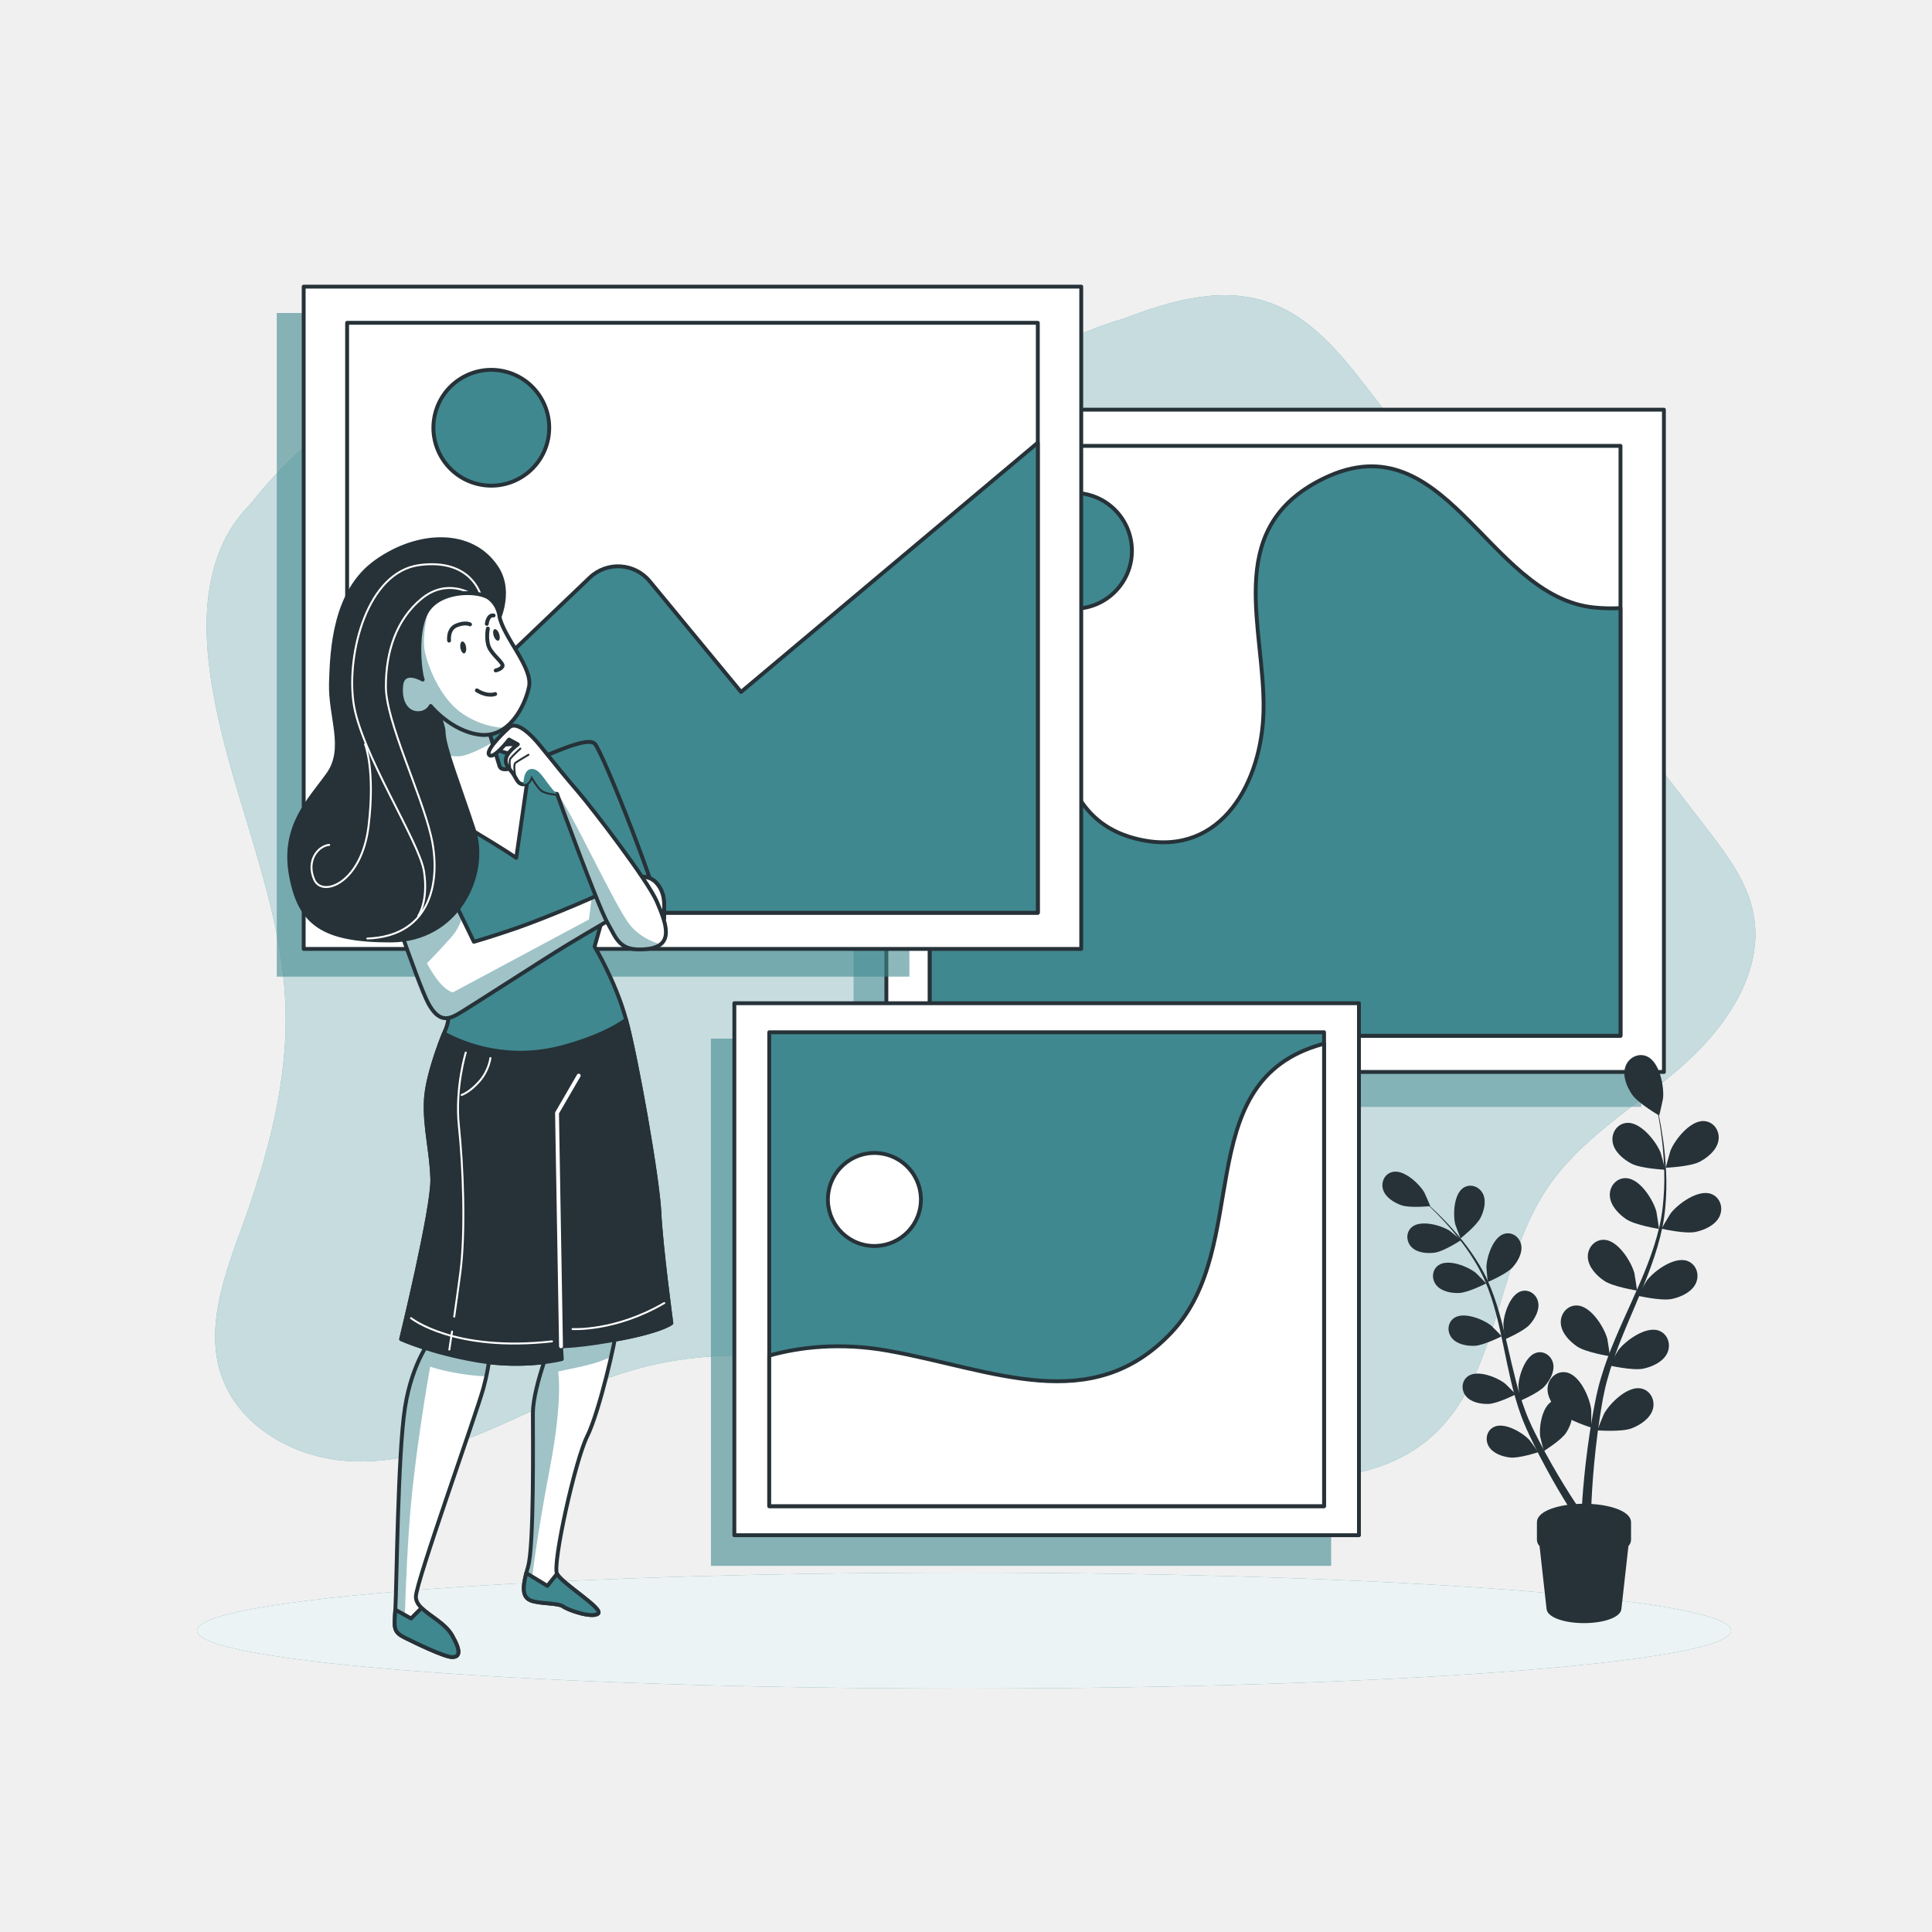
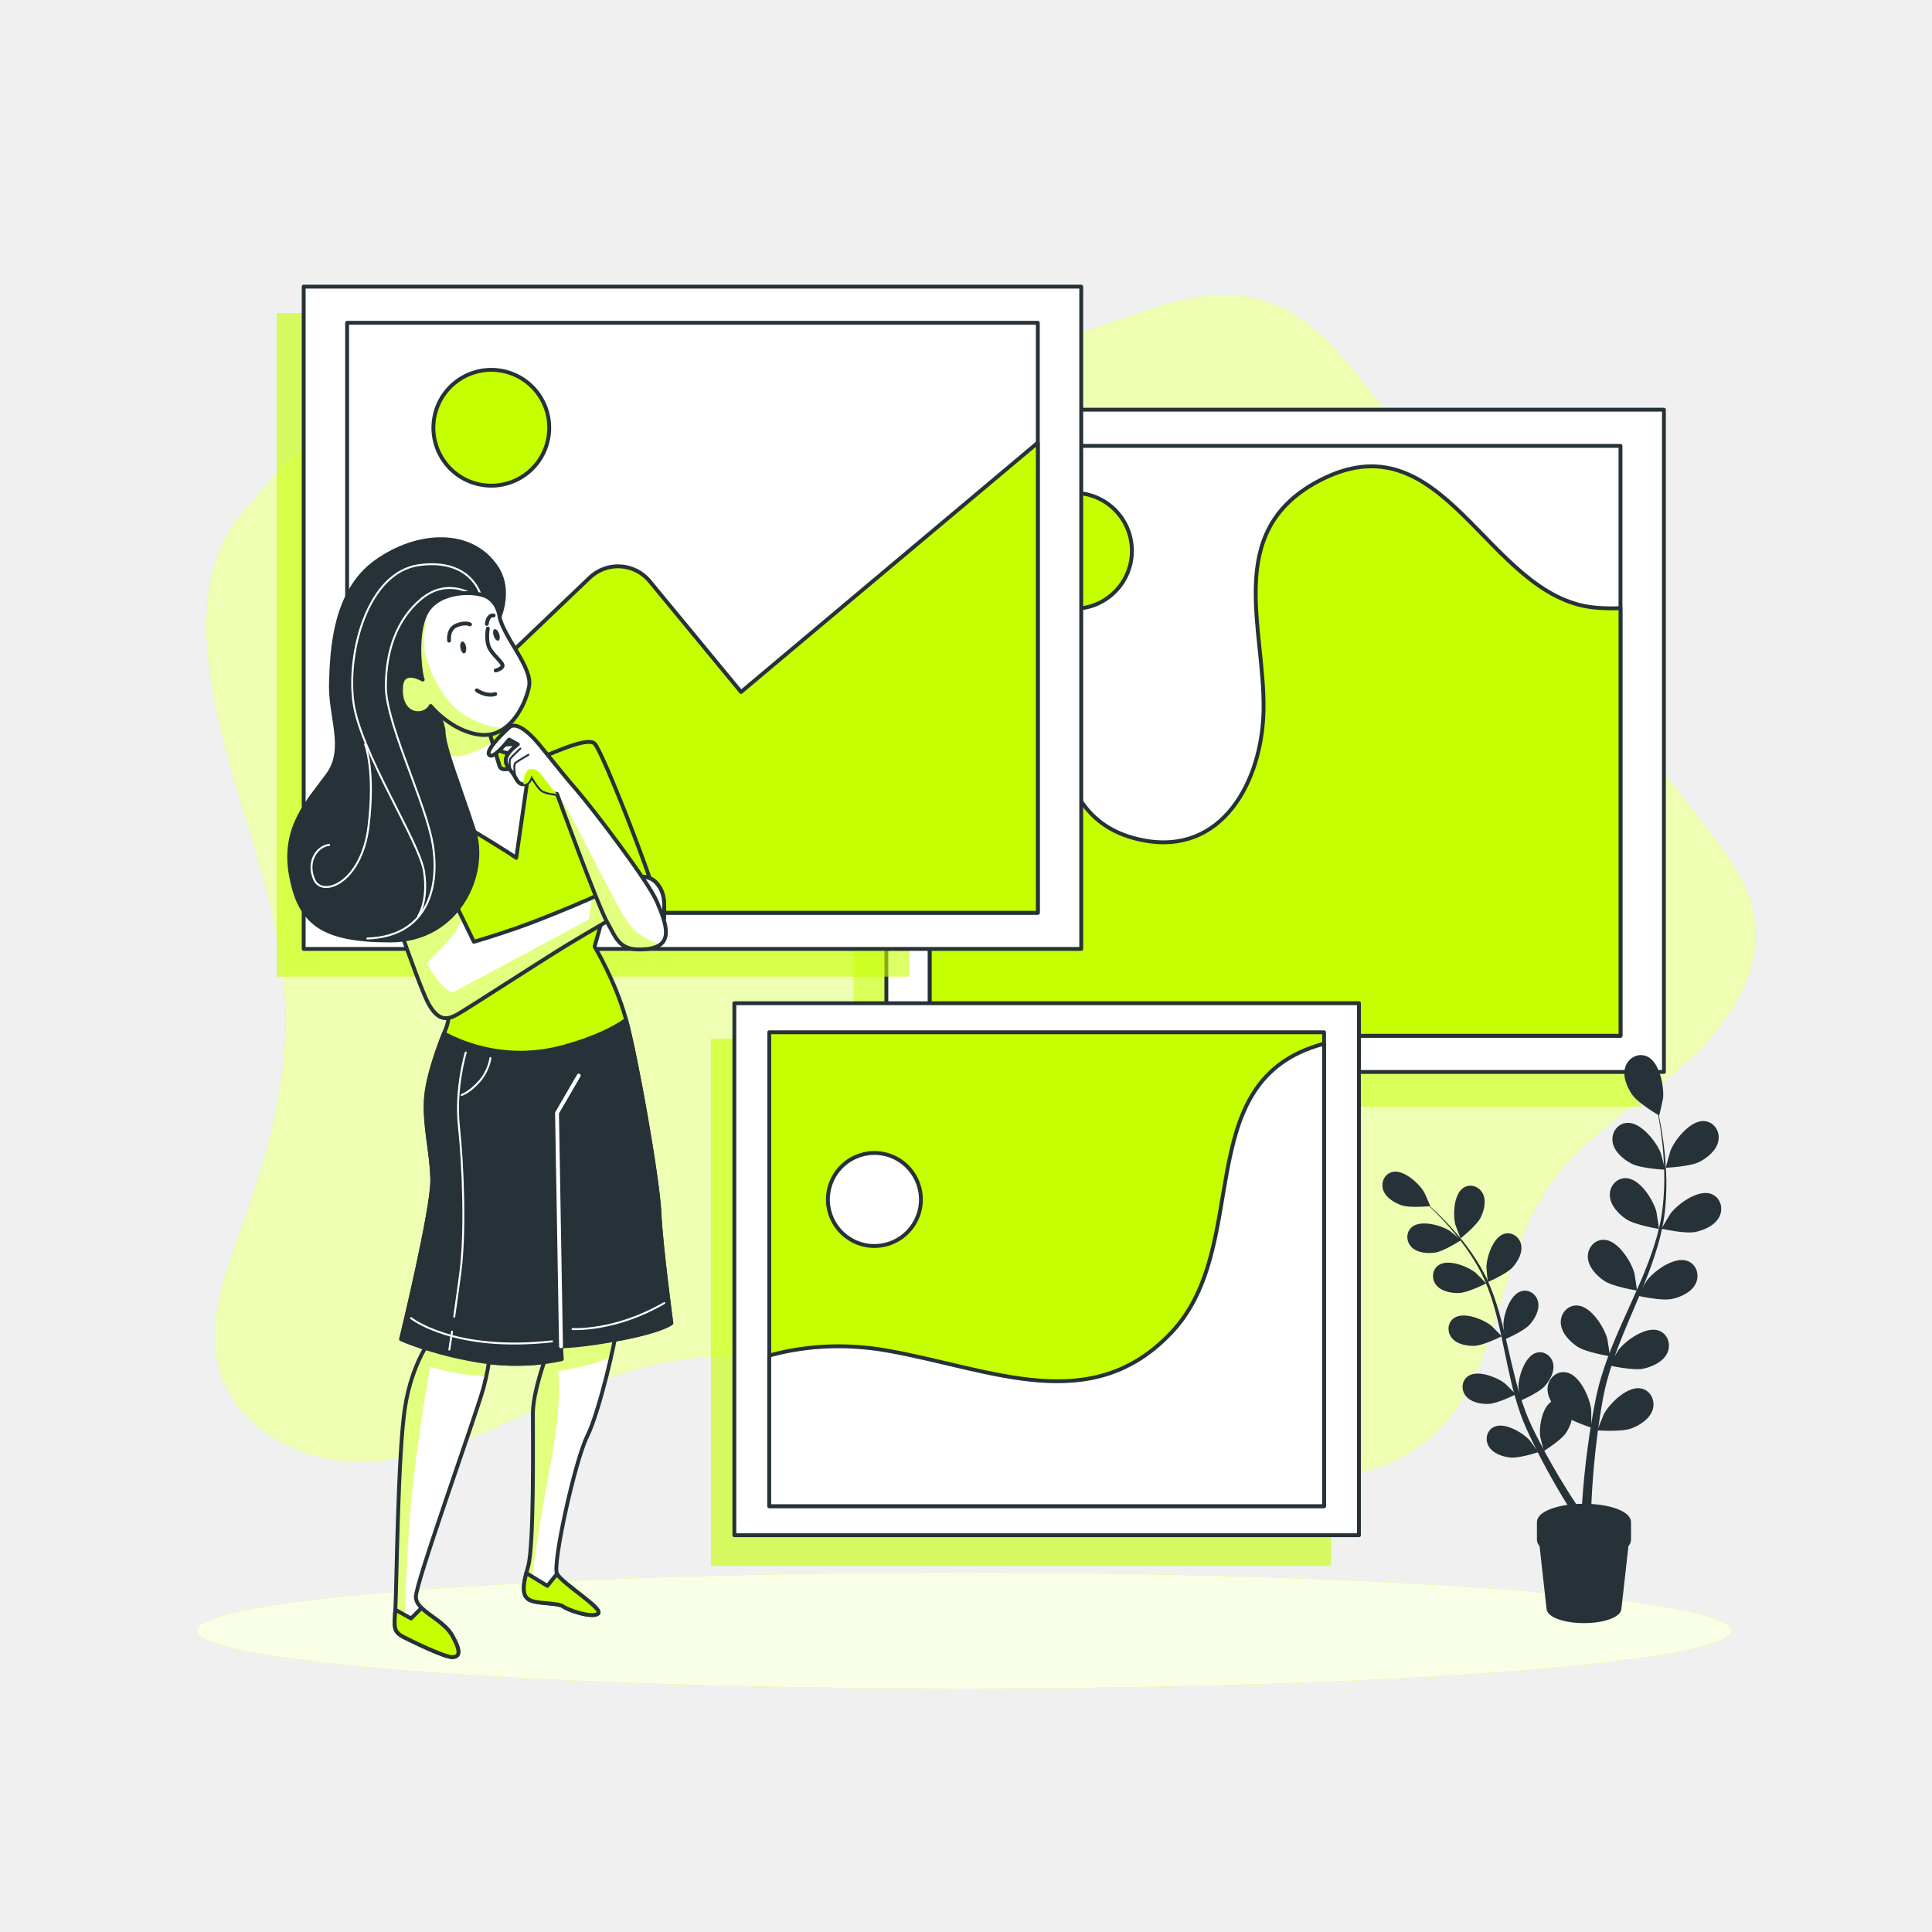
<svg xmlns="http://www.w3.org/2000/svg" xmlns:xlink="http://www.w3.org/1999/xlink" version="1.1" x="0px" y="0px" viewBox="0 0 500 500" style="enable-background:new 0 0 500 500;" xml:space="preserve">
  <g id="Background_Simple">
    <g>
-       <path style="fill:#3F888F;" d="M453.804,236.551c-1.592-8.367-6.949-15.45-12.148-22.196    c-29.091-37.74-58.183-75.481-87.274-113.221c-7.015-9.101-14.597-18.631-25.368-22.632c-12.438-4.621-25.571-0.86-38.36,4.003    c-6.063,1.712-12.74,4.652-19.915,7.587c-12.261,4.132-24.853,6.908-37.601,8.875C209.443,97.806,185.165,78.567,133,89    c-36.178,7.236-57.663,28.011-68.133,41.385c-3.389,3.347-6.104,7.45-7.913,11.912c-4.004,9.874-4.05,20.932-2.641,31.494    c3.915,29.338,18.469,56.827,19.56,86.405c0.714,19.361-4.423,38.48-11.014,56.698c-4.564,12.614-9.902,26.316-5.592,39.019    c4.332,12.768,17.825,20.778,31.245,22.07s26.756-2.986,39.132-8.335c12.376-5.349,24.342-11.854,37.343-15.427    c26.549-7.298,54.9-1.74,81.232,6.307c26.332,8.047,52.204,18.622,79.584,21.53c15.24,1.618,31.942,0.362,43.729-9.434    c18.653-15.502,17.315-44.812,30.795-64.975c8.614-12.885,22.557-20.986,34.294-31.11    C446.357,266.415,456.702,251.777,453.804,236.551z" />
+       <path style="fill:#C6FF00;" d="M453.804,236.551c-1.592-8.367-6.949-15.45-12.148-22.196    c-29.091-37.74-58.183-75.481-87.274-113.221c-7.015-9.101-14.597-18.631-25.368-22.632c-12.438-4.621-25.571-0.86-38.36,4.003    c-6.063,1.712-12.74,4.652-19.915,7.587c-12.261,4.132-24.853,6.908-37.601,8.875C209.443,97.806,185.165,78.567,133,89    c-36.178,7.236-57.663,28.011-68.133,41.385c-3.389,3.347-6.104,7.45-7.913,11.912c-4.004,9.874-4.05,20.932-2.641,31.494    c3.915,29.338,18.469,56.827,19.56,86.405c0.714,19.361-4.423,38.48-11.014,56.698c-4.564,12.614-9.902,26.316-5.592,39.019    c4.332,12.768,17.825,20.778,31.245,22.07s26.756-2.986,39.132-8.335c12.376-5.349,24.342-11.854,37.343-15.427    c26.549-7.298,54.9-1.74,81.232,6.307c26.332,8.047,52.204,18.622,79.584,21.53c15.24,1.618,31.942,0.362,43.729-9.434    c18.653-15.502,17.315-44.812,30.795-64.975c8.614-12.885,22.557-20.986,34.294-31.11    C446.357,266.415,456.702,251.777,453.804,236.551z" />
      <path style="opacity:0.7;fill:#FFFFFF;" d="M453.804,236.551c-1.592-8.367-6.949-15.45-12.148-22.196    c-29.091-37.74-58.183-75.481-87.274-113.221c-7.015-9.101-14.597-18.631-25.368-22.632c-12.438-4.621-25.571-0.86-38.36,4.003    c-6.063,1.712-12.74,4.652-19.915,7.587c-12.261,4.132-24.853,6.908-37.601,8.875C209.443,97.806,185.165,78.567,133,89    c-36.178,7.236-57.663,28.011-68.133,41.385c-3.389,3.347-6.104,7.45-7.913,11.912c-4.004,9.874-4.05,20.932-2.641,31.494    c3.915,29.338,18.469,56.827,19.56,86.405c0.714,19.361-4.423,38.48-11.014,56.698c-4.564,12.614-9.902,26.316-5.592,39.019    c4.332,12.768,17.825,20.778,31.245,22.07s26.756-2.986,39.132-8.335c12.376-5.349,24.342-11.854,37.343-15.427    c26.549-7.298,54.9-1.74,81.232,6.307c26.332,8.047,52.204,18.622,79.584,21.53c15.24,1.618,31.942,0.362,43.729-9.434    c18.653-15.502,17.315-44.812,30.795-64.975c8.614-12.885,22.557-20.986,34.294-31.11    C446.357,266.415,456.702,251.777,453.804,236.551z" />
    </g>
  </g>
  <g id="Shadow">
    <g>
-       <ellipse style="fill:#3F888F;" cx="249.5" cy="422" rx="198.5" ry="15" />
+       <ellipse style="fill:#C6FF00;" cx="249.5" cy="422" rx="198.5" ry="15" />
      <ellipse style="opacity:0.9;fill:#FFFFFF;" cx="249.5" cy="422" rx="198.5" ry="15" />
    </g>
  </g>
  <g id="Picture_3">
    <g>
-       <rect x="220.906" y="117.918" style="opacity:0.5;fill:#3F888F;" width="203.857" height="168.543" />
+       <rect x="220.906" y="117.918" style="opacity:0.5;fill:#C6FF00;" width="203.857" height="168.543" />
      <rect x="229.389" y="106.024" style="fill:#FFFFFF;stroke:#263238;stroke-linecap:round;stroke-linejoin:round;stroke-miterlimit:10;" width="201.231" height="171.401" />
      <rect x="240.628" y="115.39" style="fill:#FFFFFF;stroke:#263238;stroke-linecap:round;stroke-linejoin:round;stroke-miterlimit:10;" width="178.752" height="152.669" />
-       <path style="fill:#3F888F;stroke:#263238;stroke-linecap:round;stroke-linejoin:round;stroke-miterlimit:10;" d="M419.38,157.376    c-2.169,0.116-4.433,0.084-6.791-0.152c-28.061-2.806-38.681-50.293-71.594-32.599C316.554,137.764,327.472,162.798,327,184    c-0.404,18.158-10.656,37.564-31.351,33.424c-28.214-5.643-16.622-39.103-38.056-49.82c-5.8-2.9-11.669-3.924-16.964-3.989    v104.444H419.38V157.376z" />
-       <circle style="fill:#3F888F;stroke:#263238;stroke-linecap:round;stroke-linejoin:round;stroke-miterlimit:10;" cx="277.95" cy="142.552" r="14.986" />
+       <path style="fill:#C6FF00;stroke:#263238;stroke-linecap:round;stroke-linejoin:round;stroke-miterlimit:10;" d="M419.38,157.376    c-2.169,0.116-4.433,0.084-6.791-0.152c-28.061-2.806-38.681-50.293-71.594-32.599C316.554,137.764,327.472,162.798,327,184    c-0.404,18.158-10.656,37.564-31.351,33.424c-28.214-5.643-16.622-39.103-38.056-49.82c-5.8-2.9-11.669-3.924-16.964-3.989    v104.444H419.38V157.376z" />
+       <circle style="fill:#C6FF00;stroke:#263238;stroke-linecap:round;stroke-linejoin:round;stroke-miterlimit:10;" cx="277.95" cy="142.552" r="14.986" />
    </g>
  </g>
  <g id="Picture_2">
    <g>
      <g>
-         <rect x="183.987" y="268.804" style="opacity:0.6;fill:#3F888F;" width="160.518" height="136.44" />
+         <rect x="183.987" y="268.804" style="opacity:0.6;fill:#C6FF00;" width="160.518" height="136.44" />
        <rect x="190.051" y="259.63" style="fill:#FFFFFF;stroke:#263238;stroke-linecap:round;stroke-linejoin:round;stroke-miterlimit:10;" width="161.644" height="137.683" />
-         <rect x="199.079" y="267.153" style="fill:#3F888F;stroke:#263238;stroke-linecap:round;stroke-linejoin:round;stroke-miterlimit:10;" width="143.587" height="122.636" />
+         <rect x="199.079" y="267.153" style="fill:#C6FF00;stroke:#263238;stroke-linecap:round;stroke-linejoin:round;stroke-miterlimit:10;" width="143.587" height="122.636" />
        <ellipse transform="matrix(0.1608 -0.987 0.987 0.1608 -116.4764 483.8584)" style="fill:#FFFFFF;stroke:#263238;stroke-linecap:round;stroke-linejoin:round;stroke-miterlimit:10;" cx="226.291" cy="310.422" rx="12.038" ry="12.038" />
      </g>
      <path style="fill:#FFFFFF;stroke:#263238;stroke-linecap:round;stroke-linejoin:round;stroke-miterlimit:10;" d="M342.667,270.078    c-0.676,0.204-1.348,0.405-2.04,0.626c-32.522,10.379-16.607,51.896-37.365,74.038s-46.361,9.687-73.346,4.844    c-12.682-2.276-23.223-0.885-30.836,1.23v38.973h143.587V270.078z" />
    </g>
  </g>
  <g id="Picture_1">
    <g>
-       <rect x="71.624" y="80.999" style="opacity:0.6;fill:#3F888F;" width="163.728" height="171.754" />
+       <rect x="71.624" y="80.999" style="opacity:0.6;fill:#C6FF00;" width="163.728" height="171.754" />
      <rect x="78.593" y="74.179" style="fill:#FFFFFF;stroke:#263238;stroke-linecap:round;stroke-linejoin:round;stroke-miterlimit:10;" width="201.231" height="171.401" />
      <rect x="89.832" y="83.545" style="fill:#FFFFFF;stroke:#263238;stroke-linecap:round;stroke-linejoin:round;stroke-miterlimit:10;" width="178.752" height="152.669" />
-       <path style="fill:#3F888F;stroke:#263238;stroke-linecap:round;stroke-linejoin:round;stroke-miterlimit:10;" d="M268.584,114.566    l-76.803,64.514l-23.645-28.661c-3.924-4.756-11.059-5.18-15.519-0.924L89.832,209.42v26.794h178.752V114.566z" />
-       <ellipse transform="matrix(0.2312 -0.9729 0.9729 0.2312 -9.9548 208.8162)" style="fill:#3F888F;stroke:#263238;stroke-linecap:round;stroke-linejoin:round;stroke-miterlimit:10;" cx="127.155" cy="110.707" rx="14.986" ry="14.986" />
+       <path style="fill:#C6FF00;stroke:#263238;stroke-linecap:round;stroke-linejoin:round;stroke-miterlimit:10;" d="M268.584,114.566    l-76.803,64.514l-23.645-28.661c-3.924-4.756-11.059-5.18-15.519-0.924L89.832,209.42v26.794h178.752V114.566z" />
+       <ellipse transform="matrix(0.2312 -0.9729 0.9729 0.2312 -9.9548 208.8162)" style="fill:#C6FF00;stroke:#263238;stroke-linecap:round;stroke-linejoin:round;stroke-miterlimit:10;" cx="127.155" cy="110.707" rx="14.986" ry="14.986" />
    </g>
  </g>
  <g id="Plant">
    <g>
      <path style="fill:#263238;stroke:#263238;stroke-linecap:round;stroke-linejoin:round;stroke-miterlimit:10;" d="M409.932,389.674    c-6.45,0-11.678,1.901-11.678,4.247v4.6c0,0.491,0.241,0.961,0.663,1.399l1.815,16.295c0,1.848,4.119,3.346,9.201,3.346    c5.082,0,9.201-1.498,9.201-3.346l1.822-16.302c0.417-0.437,0.655-0.904,0.655-1.392v-4.6    C421.61,391.575,416.381,389.674,409.932,389.674z" />
      <g>
        <g id="XMLID_73_">
          <g id="XMLID_84_">
            <g id="XMLID_86_">
              <path id="XMLID_111_" style="fill:#263238;" d="M413.414,370.181c-0.065-0.005,1.547-4.001,1.678-4.242        c1.512-2.783,6.07-7.272,9.556-6.616c2.511,0.473,3.786,3.076,3.092,5.428c-0.709,2.402-3.298,4.079-5.512,4.913        C419.629,370.643,413.418,370.181,413.414,370.181z" />
              <path id="XMLID_110_" style="fill:#263238;" d="M416.501,353.381c-0.063-0.014,2.135-3.72,2.301-3.939        c1.916-2.522,7.102-6.268,10.448-5.092c2.411,0.848,3.277,3.614,2.234,5.834c-1.065,2.267-3.877,3.533-6.192,4.021        C422.574,354.779,416.505,353.382,416.501,353.381z" />
              <path id="XMLID_109_" style="fill:#263238;" d="M423.89,335.345c-0.063-0.015,2.135-3.721,2.301-3.939        c1.916-2.522,7.102-6.268,10.448-5.092c2.411,0.848,3.277,3.614,2.234,5.834c-1.065,2.267-3.878,3.533-6.192,4.021        C429.964,336.743,423.895,335.346,423.89,335.345z" />
              <path id="XMLID_108_" style="fill:#263238;" d="M430.034,317.994c-0.063-0.015,2.135-3.72,2.301-3.939        c1.916-2.522,7.102-6.268,10.448-5.092c2.411,0.848,3.277,3.614,2.234,5.834c-1.065,2.266-3.877,3.532-6.192,4.021        C436.108,319.393,430.039,317.995,430.034,317.994z" />
              <path id="XMLID_107_" style="fill:#263238;" d="M431.13,302.21c-0.065,0.003,1.077-4.152,1.179-4.406        c1.182-2.938,5.194-7.921,8.732-7.67c2.549,0.181,4.115,2.621,3.696,5.036c-0.428,2.467-2.807,4.431-4.91,5.514        C437.357,301.955,431.135,302.21,431.13,302.21z" />
              <path id="XMLID_106_" style="fill:#263238;" d="M411.783,369.453c0.062,0.02,0.06-4.289,0.029-4.561        c-0.363-3.146-2.914-9.013-6.392-9.707c-2.506-0.5-4.662,1.439-4.896,3.88c-0.24,2.493,1.535,5.016,3.277,6.616        C405.845,367.56,411.779,369.451,411.783,369.453z" />
              <path id="XMLID_91_" style="fill:#263238;" d="M416.634,350.996c0.064,0.01-0.591-4.249-0.663-4.513        c-0.835-3.055-4.245-8.468-7.789-8.626c-2.553-0.114-4.39,2.128-4.252,4.576c0.141,2.5,2.277,4.725,4.241,6.044        C410.478,350.025,416.629,350.996,416.634,350.996z" />
              <path id="XMLID_90_" style="fill:#263238;" d="M423.637,333.998c0.064,0.01-0.591-4.249-0.663-4.513        c-0.835-3.055-4.245-8.468-7.789-8.626c-2.553-0.114-4.39,2.129-4.252,4.576c0.141,2.5,2.277,4.725,4.241,6.044        C417.481,333.026,423.632,333.997,423.637,333.998z" />
              <path id="XMLID_89_" style="fill:#263238;" d="M429.325,318.042c0.064,0.01-0.591-4.249-0.663-4.513        c-0.835-3.055-4.246-8.468-7.789-8.626c-2.553-0.114-4.39,2.128-4.252,4.576c0.141,2.5,2.277,4.725,4.241,6.044        C423.169,317.07,429.321,318.041,429.325,318.042z" />
              <path id="XMLID_88_" style="fill:#263238;" d="M430.92,302.726c0.065,0.003-1.054-4.158-1.154-4.413        c-1.166-2.945-5.15-7.95-8.689-7.719c-2.55,0.167-4.13,2.598-3.724,5.016c0.415,2.47,2.782,4.447,4.879,5.541        C424.694,302.436,430.915,302.725,430.92,302.726z" />
              <path id="XMLID_87_" style="fill:#263238;" d="M429.386,288.695c0.056,0.033,0.981-4.176,1.009-4.448        c0.322-3.151-0.907-9.429-4.155-10.855c-2.34-1.027-4.862,0.402-5.616,2.736c-0.77,2.383,0.42,5.229,1.777,7.166        C423.994,285.569,429.382,288.693,429.386,288.695z" />
            </g>
            <path id="XMLID_85_" style="fill:#263238;" d="M409.239,392.703c0,0,0.06-1.822,0.29-4.962       c0.231-3.145,0.623-7.63,1.338-12.984c0.351-2.677,0.788-5.571,1.332-8.618c0.262-1.536,0.57-3.061,0.894-4.703       c0.185-0.787,0.371-1.582,0.56-2.385c0.17-0.8,0.451-1.624,0.674-2.445c0.969-3.278,2.18-6.554,3.554-9.825       c1.371-3.267,2.862-6.532,4.334-9.796c1.474-3.263,2.927-6.528,4.182-9.806c1.259-3.275,2.33-6.561,3.072-9.812       c0.741-3.248,1.051-6.488,1.193-9.535c0.148-3.063,0.026-5.97-0.155-8.643c-0.174-2.676-0.5-5.117-0.805-7.275       c-0.323-2.157-0.671-4.028-0.984-5.563c-0.632-3.069-1.125-4.794-1.125-4.794s0.53,1.713,1.23,4.771       c0.346,1.53,0.735,3.395,1.106,5.549c0.353,2.156,0.732,4.596,0.966,7.28c0.24,2.681,0.426,5.6,0.345,8.693       c-0.078,3.1-0.318,6.357-0.999,9.681c-0.681,3.316-1.694,6.668-2.894,10.002c-1.195,3.337-2.586,6.654-3.99,9.952       c-1.403,3.299-2.817,6.586-4.105,9.852c-1.288,3.261-2.414,6.532-3.28,9.715c-0.199,0.804-0.447,1.564-0.603,2.382       c-0.171,0.807-0.34,1.606-0.508,2.397c-0.267,1.536-0.552,3.119-0.774,4.623c-0.472,3.026-0.843,5.9-1.133,8.558       c-0.593,5.315-0.885,9.766-1.045,12.877c-0.16,3.118-0.179,4.879-0.179,4.879c-0.008,0.688-0.571,1.239-1.259,1.232       c-0.688-0.008-1.239-0.571-1.232-1.259c0-0.007,0-0.014,0-0.021L409.239,392.703z" />
          </g>
        </g>
      </g>
      <g>
        <g id="XMLID_1_">
          <g id="XMLID_2_">
            <g id="XMLID_4_">
              <path id="XMLID_15_" style="fill:#263238;" d="M399.558,375.514c-0.046,0.029-0.926-3.488-0.956-3.717        c-0.347-2.642,0.536-7.952,3.233-9.229c1.943-0.92,4.099,0.222,4.789,2.165c0.705,1.986-0.228,4.407-1.322,6.07        C404.017,372.755,399.561,375.512,399.558,375.514z" />
              <path id="XMLID_14_" style="fill:#263238;" d="M393.352,362.551c-0.05,0.021-0.387-3.588-0.382-3.819        c0.057-2.664,1.734-7.779,4.594-8.632c2.06-0.615,4.018,0.84,4.406,2.866c0.396,2.069-0.893,4.322-2.226,5.799        C398.177,360.5,393.355,362.55,393.352,362.551z" />
              <path id="XMLID_13_" style="fill:#263238;" d="M389.463,346.62c-0.05,0.021-0.387-3.588-0.382-3.819        c0.057-2.664,1.734-7.779,4.594-8.632c2.06-0.615,4.018,0.84,4.406,2.866c0.396,2.069-0.893,4.322-2.226,5.799        C394.288,344.569,389.466,346.619,389.463,346.62z" />
              <path id="XMLID_12_" style="fill:#263238;" d="M385.065,331.771c-0.05,0.021-0.386-3.588-0.382-3.819        c0.057-2.664,1.734-7.779,4.594-8.632c2.06-0.615,4.018,0.84,4.406,2.866c0.396,2.069-0.893,4.322-2.226,5.799        C389.891,329.72,385.068,331.77,385.065,331.771z" />
              <path id="XMLID_11_" style="fill:#263238;" d="M378.006,320.486c-0.043,0.034-1.32-3.359-1.376-3.582        c-0.648-2.585-0.381-7.961,2.151-9.539c1.825-1.137,4.097-0.251,5.006,1.601c0.928,1.891,0.28,4.404-0.616,6.181        C382.119,317.233,378.009,320.483,378.006,320.486z" />
              <path id="XMLID_10_" style="fill:#263238;" d="M398.088,375.824c0.052-0.017-2.08-2.949-2.236-3.119        c-1.803-1.962-6.44-4.694-9.151-3.446c-1.953,0.899-2.462,3.285-1.414,5.062c1.069,1.815,3.525,2.655,5.502,2.883        C393.109,377.472,398.084,375.826,398.088,375.824z" />
              <path id="XMLID_9_" style="fill:#263238;" d="M392.263,360.862c0.049-0.025-2.503-2.6-2.683-2.744        c-2.079-1.667-7.077-3.665-9.568-2.02c-1.794,1.185-1.936,3.62-0.631,5.218c1.332,1.632,3.887,2.09,5.876,2.016        C387.592,363.245,392.26,360.864,392.263,360.862z" />
              <path id="XMLID_8_" style="fill:#263238;" d="M388.624,345.828c0.049-0.025-2.503-2.6-2.683-2.744        c-2.079-1.667-7.077-3.664-9.568-2.02c-1.794,1.185-1.936,3.62-0.631,5.218c1.332,1.632,3.887,2.091,5.876,2.016        C383.953,348.211,388.621,345.83,388.624,345.828z" />
              <path id="XMLID_7_" style="fill:#263238;" d="M384.606,332.155c0.049-0.025-2.503-2.6-2.683-2.744        c-2.079-1.667-7.077-3.664-9.568-2.02c-1.794,1.185-1.936,3.62-0.631,5.218c1.332,1.632,3.887,2.091,5.876,2.017        C379.935,334.538,384.603,332.156,384.606,332.155z" />
              <path id="XMLID_6_" style="fill:#263238;" d="M378.118,320.94c0.046-0.03-2.773-2.309-2.968-2.433        c-2.25-1.428-7.437-2.865-9.732-0.957c-1.653,1.374-1.526,3.81-0.054,5.255c1.503,1.476,4.093,1.651,6.061,1.359        C373.736,323.822,378.114,320.943,378.118,320.94z" />
              <path id="XMLID_5_" style="fill:#263238;" d="M370.136,312.148c0.054-0.006-1.397-3.328-1.513-3.527        c-1.339-2.304-5.28-5.97-8.196-5.334c-2.101,0.458-3.111,2.678-2.47,4.639c0.654,2.003,2.871,3.351,4.753,3.999        C364.92,312.687,370.132,312.149,370.136,312.148z" />
            </g>
            <path id="XMLID_3_" style="fill:#263238;" d="M407.853,392.908c0,0-0.86-1.27-2.256-3.521c-1.398-2.255-3.349-5.502-5.509-9.5       c-1.085-1.996-2.218-4.182-3.355-6.525c-0.581-1.175-1.126-2.365-1.717-3.643c-0.263-0.627-0.53-1.261-0.798-1.9       c-0.28-0.629-0.497-1.329-0.75-1.998c-0.962-2.711-1.757-5.54-2.439-8.445c-0.682-2.902-1.282-5.862-1.894-8.811       c-0.61-2.95-1.236-5.891-2.003-8.743c-0.762-2.852-1.658-5.618-2.761-8.198c-1.102-2.578-2.493-4.936-3.903-7.081       c-1.414-2.158-2.934-4.077-4.379-5.807c-1.442-1.736-2.871-3.236-4.146-4.554c-1.286-1.309-2.448-2.41-3.42-3.3       c-1.948-1.777-3.137-2.707-3.137-2.707s1.208,0.904,3.197,2.639c0.992,0.87,2.179,1.947,3.497,3.23       c1.307,1.293,2.771,2.766,4.258,4.478c1.489,1.706,3.06,3.601,4.533,5.747c1.48,2.149,2.927,4.485,4.107,7.084       c1.176,2.594,2.144,5.377,2.976,8.239c0.836,2.863,1.53,5.808,2.205,8.747c0.677,2.94,1.339,5.876,2.077,8.736       c0.735,2.857,1.587,5.64,2.571,8.235c0.262,0.646,0.469,1.286,0.767,1.919c0.283,0.634,0.563,1.262,0.84,1.883       c0.578,1.177,1.167,2.396,1.759,3.53c1.175,2.293,2.344,4.433,3.461,6.386c2.225,3.911,4.227,7.085,5.656,9.282       c1.433,2.201,2.291,3.41,2.291,3.41c0.335,0.472,0.224,1.126-0.248,1.461c-0.472,0.335-1.126,0.224-1.461-0.248       c-0.004-0.005-0.007-0.01-0.01-0.015L407.853,392.908z" />
          </g>
        </g>
      </g>
    </g>
  </g>
  <g id="Character">
    <g>
-       <path style="fill:#3F888F;stroke:#263238;stroke-linecap:round;stroke-linejoin:round;stroke-miterlimit:10;" d="M126.571,189.328    c0,0,2.069,6.827,2.689,8.896c0.621,2.069,4.758,0,8.896-1.448c4.138-1.448,13.654-6.206,15.723-4.344    c2.069,1.862,18.205,43.031,17.378,46.134c-0.827,3.103-1.862,4.965-7.241,3.724c-5.379-1.241-7.448-6.827-7.448-6.827    l-2.689,9.516c0,0,5.379,8.896,8.068,18.619c2.689,9.723,8.275,41.169,8.689,50.064c0.414,8.896,3.103,28.756,3.103,28.756    s-2.069,1.862-12.619,3.931c-10.551,2.069-15.93,2.069-15.93,2.069l0.207,3.31c0,0-9.516,2.483-21.722,0.414    c-12.206-2.069-19.86-5.586-19.86-5.586s8.275-33.928,8.068-41.376c-0.207-7.448-2.069-13.654-1.655-20.688    c0.414-7.034,4.965-17.791,4.965-17.791s3.31-6.206-1.448-18.205c-4.758-11.999-12.62-29.997-14.688-35.376    c-2.069-5.379,14.895-10.758,16.964-11.585c2.069-0.827-8.482-19.447-6-21.515C112.504,177.949,126.571,189.328,126.571,189.328z" />
+       <path style="fill:#C6FF00;stroke:#263238;stroke-linecap:round;stroke-linejoin:round;stroke-miterlimit:10;" d="M126.571,189.328    c0,0,2.069,6.827,2.689,8.896c0.621,2.069,4.758,0,8.896-1.448c4.138-1.448,13.654-6.206,15.723-4.344    c2.069,1.862,18.205,43.031,17.378,46.134c-0.827,3.103-1.862,4.965-7.241,3.724c-5.379-1.241-7.448-6.827-7.448-6.827    l-2.689,9.516c0,0,5.379,8.896,8.068,18.619c2.689,9.723,8.275,41.169,8.689,50.064c0.414,8.896,3.103,28.756,3.103,28.756    s-2.069,1.862-12.619,3.931c-10.551,2.069-15.93,2.069-15.93,2.069l0.207,3.31c0,0-9.516,2.483-21.722,0.414    c-12.206-2.069-19.86-5.586-19.86-5.586s8.275-33.928,8.068-41.376c-0.207-7.448-2.069-13.654-1.655-20.688    c0.414-7.034,4.965-17.791,4.965-17.791s3.31-6.206-1.448-18.205c-4.758-11.999-12.62-29.997-14.688-35.376    c-2.069-5.379,14.895-10.758,16.964-11.585c2.069-0.827-8.482-19.447-6-21.515C112.504,177.949,126.571,189.328,126.571,189.328z" />
      <g>
        <g>
          <defs>
            <path id="XMLID_19_" d="M98.022,212.498c0,0-2.069,2.276-1.241,6.827s11.378,35.376,14.068,40.341       c2.689,4.965,5.172,4.138,7.448,2.896c2.276-1.241,22.343-14.275,28.135-17.792c5.793-3.517,16.136-9.516,16.136-9.516       s9.516,4.344,9.31,2.276c-0.207-2.069,0.827-5.999-2.069-9.103c-2.896-3.103-8.068-0.827-10.344,0.827       c-2.276,1.655-18.619,8.482-25.86,10.965c-7.241,2.482-10.965,3.517-10.965,3.517l-9.516-19.653" />
          </defs>
          <use xlink:href="#XMLID_19_" style="overflow:visible;fill:#FFFFFF;" />
          <clipPath id="XMLID_00000144309871540607749860000000962869817352840377_">
            <use xlink:href="#XMLID_19_" style="overflow:visible;" />
          </clipPath>
-           <path style="opacity:0.5;clip-path:url(#XMLID_00000144309871540607749860000000962869817352840377_);fill:#3F888F;" d="      M117.199,256.828c-3.354-0.839-6.709-7.548-6.709-7.548s2.935-2.935,6.29-6.709c1.523-1.714,2.351-3.597,2.805-5.146      l-6.461-13.342l-0.003-0.002l-11.437,0.88c0,0-0.962,1.078-2.449,2.781c3.501,10.905,9.65,28.3,11.613,31.924      c2.689,4.965,5.172,4.138,7.448,2.896c2.276-1.241,22.343-14.275,28.135-17.792c5.793-3.517,16.136-9.516,16.136-9.516      s3.633,1.658,6.361,2.437c-1.134-3.394-2.252-6.441-2.252-6.441h-11.052c-0.763,0.355-1.604,0.737-2.508,1.138l-0.696,5.571" />
-           <path style="opacity:0.5;clip-path:url(#XMLID_00000144309871540607749860000000962869817352840377_);fill:#3F888F;" d="      M143.532,345.174c0,0-5.62,13.425-5.62,20.606c0,7.181,0.312,34.343-1.249,39.65c-1.561,5.307-1.561,7.805,0.624,8.742      c-0.038-4.088,1.715-16.877,5.07-34.488c3.354-17.611,2.096-24.739,2.096-24.739s6.29-1.258,9.225-2.097      c1.165-0.333,2.856-0.996,4.474-1.674c0.793-3.487,1.301-6.192,1.301-6.937C159.455,342.052,143.532,345.174,143.532,345.174z" />
+           <path style="opacity:0.5;clip-path:url(#XMLID_00000144309871540607749860000000962869817352840377_);fill:#C6FF00;" d="      M117.199,256.828c-3.354-0.839-6.709-7.548-6.709-7.548s2.935-2.935,6.29-6.709c1.523-1.714,2.351-3.597,2.805-5.146      l-6.461-13.342l-0.003-0.002l-11.437,0.88c0,0-0.962,1.078-2.449,2.781c3.501,10.905,9.65,28.3,11.613,31.924      c2.689,4.965,5.172,4.138,7.448,2.896c2.276-1.241,22.343-14.275,28.135-17.792c5.793-3.517,16.136-9.516,16.136-9.516      s3.633,1.658,6.361,2.437c-1.134-3.394-2.252-6.441-2.252-6.441h-11.052c-0.763,0.355-1.604,0.737-2.508,1.138l-0.696,5.571" />
+           <path style="opacity:0.5;clip-path:url(#XMLID_00000144309871540607749860000000962869817352840377_);fill:#C6FF00;" d="      M143.532,345.174c0,0-5.62,13.425-5.62,20.606c0,7.181,0.312,34.343-1.249,39.65c-1.561,5.307-1.561,7.805,0.624,8.742      c-0.038-4.088,1.715-16.877,5.07-34.488c3.354-17.611,2.096-24.739,2.096-24.739s6.29-1.258,9.225-2.097      c1.165-0.333,2.856-0.996,4.474-1.674c0.793-3.487,1.301-6.192,1.301-6.937C159.455,342.052,143.532,345.174,143.532,345.174z" />
          <use xlink:href="#XMLID_19_" style="overflow:visible;fill:none;stroke:#263238;stroke-linecap:round;stroke-linejoin:round;stroke-miterlimit:10;" />
        </g>
      </g>
      <path style="fill:#FFFFFF;stroke:#263238;stroke-linecap:round;stroke-linejoin:round;stroke-miterlimit:10;" d="M169.809,228.428    c-2.896-3.103-8.068-0.827-10.344,0.828c-0.18,0.131-0.458,0.298-0.804,0.489c0.802,0.957,1.734,2.302,2.252,3.855    c0.256,0.767,0.46,1.534,0.624,2.254c0.651-0.379,1.031-0.599,1.031-0.599s9.516,4.344,9.31,2.276    C171.671,235.461,172.705,231.531,169.809,228.428z" />
      <g>
        <defs>
          <path id="XMLID_17_" d="M137.186,197.125c-3.793,1.397-7.354,3.005-7.926,1.098c-0.621-2.069-2.689-8.896-2.689-8.896      s-14.068-11.378-16.55-9.31c-2.483,2.069,8.068,20.688,5.999,21.515c-0.736,0.294-3.358,1.167-6.336,2.408      c1.333,2.185,4.452,6.102,11.301,10.212c10.344,6.206,12.62,7.861,12.62,7.861L137.186,197.125z" />
        </defs>
        <use xlink:href="#XMLID_17_" style="overflow:visible;fill:#FFFFFF;" />
        <clipPath id="XMLID_00000151531169830215411100000006933569744504348572_">
          <use xlink:href="#XMLID_17_" style="overflow:visible;" />
        </clipPath>
-         <path style="opacity:0.5;clip-path:url(#XMLID_00000151531169830215411100000006933569744504348572_);fill:#3F888F;" d="     M126.571,189.328c0,0-12.814-10.362-16.136-9.501c-0.185,0.12-0.367,0.239-0.548,0.358c-1.198,1.713,2.385,9.482,4.668,15.166     c2.172,0.381,4.04,0.508,5.16,0.259c2.216-0.492,5.437-2.139,7.724-3.416C126.954,190.591,126.571,189.328,126.571,189.328z" />
+         <path style="opacity:0.5;clip-path:url(#XMLID_00000151531169830215411100000006933569744504348572_);fill:#C6FF00;" d="     M126.571,189.328c0,0-12.814-10.362-16.136-9.501c-0.185,0.12-0.367,0.239-0.548,0.358c-1.198,1.713,2.385,9.482,4.668,15.166     c2.172,0.381,4.04,0.508,5.16,0.259c2.216-0.492,5.437-2.139,7.724-3.416C126.954,190.591,126.571,189.328,126.571,189.328z" />
        <use xlink:href="#XMLID_17_" style="overflow:visible;fill:none;stroke:#263238;stroke-linecap:round;stroke-linejoin:round;stroke-miterlimit:10;" />
      </g>
      <g>
        <path style="fill:#263238;stroke:#263238;stroke-linecap:round;stroke-linejoin:round;stroke-miterlimit:10;" d="     M128.375,161.743c0,0,4.525-8.153,0.171-14.82c-6.385-9.776-20.293-9.366-31.221-1.561     c-10.715,7.654-11.422,22.558-11.675,31.422c-0.253,8.864,4.045,16.921-0.758,23.636c-4.803,6.715-11.882,13.43-9.607,26.054     s8.343,16.921,25.786,16.921s25.335-17.174,21.542-28.723c-3.792-11.55-7.805-21.529-7.805-25.289s-10.956-25.223-1.35-28.178     C123.066,158.251,128.375,161.743,128.375,161.743z" />
        <path style="fill:none;stroke:#FFFFFF;stroke-width:0.5;stroke-linecap:round;stroke-linejoin:round;stroke-miterlimit:10;" d="     M122.002,153.721c0,0-6.284-4.189-12.866,1.197c-6.583,5.386-9.276,13.764-9.276,22.741c0,8.977,8.977,27.229,11.67,38.6     c2.693,11.37,0.299,26.032-16.457,26.631" />
        <path style="fill:none;stroke:#FFFFFF;stroke-width:0.5;stroke-linecap:round;stroke-linejoin:round;stroke-miterlimit:10;" d="     M124.396,154.021c0,0-2.394-9.575-15.859-7.78c-13.465,1.795-18.851,22.741-17.055,35.607     c1.795,12.867,17.055,35.906,18.252,43.686c1.197,7.78-1.491,11.5-1.491,11.5" />
        <path style="fill:none;stroke:#FFFFFF;stroke-width:0.5;stroke-linecap:round;stroke-linejoin:round;stroke-miterlimit:10;" d="     M94.474,192.62c0,0,2.693,6.583,0.898,21.245c-1.795,14.662-11.969,18.552-14.063,13.764c-2.095-4.788,0.898-8.677,3.89-8.977" />
      </g>
      <g>
        <path style="fill:#FFFFFF;stroke:#263238;stroke-linecap:round;stroke-linejoin:round;stroke-miterlimit:10;" d="     M132.911,192.605c0,0-3.53-0.161-4.012,0.963c-0.481,1.123,4.814,1.765,4.814,1.765L132.911,192.605z" />
        <g>
          <defs>
            <path id="XMLID_18_" d="M131.743,188.293c0,0-6.206,5.586-5.172,7.034c1.034,1.448,5.172-3.931,5.172-3.931l2.276,1.241       c0,0-2.276,1.655-2.896,3.103c-0.621,1.448,0,2.483,1.241,3.931c1.241,1.448,1.448,3.31,3.103,3.31s2.069-2.276,2.069-2.276       s1.655,2.896,2.689,3.724c1.034,0.827,3.931,1.034,3.931,1.034s10.551,28.963,13.033,33.307       c2.482,4.344,3.103,7.654,10.344,6.827c7.241-0.827,4.758-6.827,2.482-12.206c-2.276-5.379-16.55-23.998-20.274-28.342       c-3.724-4.344-5.379-6.413-9.723-11.792C135.674,187.88,132.985,187.052,131.743,188.293z" />
          </defs>
          <use xlink:href="#XMLID_18_" style="overflow:visible;fill:#FFFFFF;" />
          <clipPath id="XMLID_00000174591444635806353500000001261545085388727231_">
            <use xlink:href="#XMLID_18_" style="overflow:visible;" />
          </clipPath>
-           <path style="opacity:0.5;clip-path:url(#XMLID_00000174591444635806353500000001261545085388727231_);fill:#3F888F;" d="      M163,239.333c-4-5-16-31.333-18.844-33.869c0,0,10.551,28.963,13.033,33.307c2.482,4.345,3.103,7.655,10.344,6.827      c1.554-0.178,2.657-0.595,3.414-1.191C168.647,243.722,165.363,242.286,163,239.333z" />
+           <path style="opacity:0.5;clip-path:url(#XMLID_00000174591444635806353500000001261545085388727231_);fill:#C6FF00;" d="      M163,239.333c-4-5-16-31.333-18.844-33.869c0,0,10.551,28.963,13.033,33.307c2.482,4.345,3.103,7.655,10.344,6.827      c1.554-0.178,2.657-0.595,3.414-1.191C168.647,243.722,165.363,242.286,163,239.333z" />
          <use xlink:href="#XMLID_18_" style="overflow:visible;fill:none;stroke:#263238;stroke-linecap:round;stroke-linejoin:round;stroke-miterlimit:10;" />
        </g>
        <g>
-           <path style="fill:#3F888F;" d="M137.667,199c-2.333,0-2.2,3.982-2.2,3.982c1.655,0,2.069-2.276,2.069-2.276      s1.655,2.896,2.689,3.724c1.034,0.827,3.931,1.034,3.931,1.034C141.312,202.928,140,199,137.667,199z" />
+           <path style="fill:#C6FF00;" d="M137.667,199c-2.333,0-2.2,3.982-2.2,3.982c1.655,0,2.069-2.276,2.069-2.276      s1.655,2.896,2.689,3.724c1.034,0.827,3.931,1.034,3.931,1.034C141.312,202.928,140,199,137.667,199z" />
        </g>
        <path style="fill:none;stroke:#263238;stroke-width:0.5;stroke-linecap:round;stroke-linejoin:round;stroke-miterlimit:10;" d="     M132.109,199.184c0,0-0.481-2.247,0-2.888c0.481-0.642,2.567-2.568,2.567-2.568" />
        <path style="fill:none;stroke:#263238;stroke-width:0.5;stroke-linecap:round;stroke-linejoin:round;stroke-miterlimit:10;" d="     M133.393,201.11c0,0-0.642-3.209,0-3.691c0.642-0.481,3.37-2.086,3.37-2.086" />
      </g>
      <g>
        <g>
          <defs>
            <path id="XMLID_20_" d="M143.532,345.174c0,0-5.62,13.425-5.62,20.606c0,7.181,0.312,34.343-1.249,39.65       s-1.561,7.805,0.624,8.742c2.185,0.937,7.181,0.624,8.43,1.561c1.249,0.937,7.493,3.122,9.054,1.873       c1.561-1.249-9.366-7.805-10.615-10.303c-1.249-2.498,4.683-29.347,7.805-35.591c3.122-6.244,7.493-25.289,7.493-27.474       C159.455,342.052,143.532,345.174,143.532,345.174z" />
          </defs>
          <use xlink:href="#XMLID_20_" style="overflow:visible;fill:#FFFFFF;" />
          <clipPath id="XMLID_00000145056767207513250280000007441196050220385192_">
            <use xlink:href="#XMLID_20_" style="overflow:visible;" />
          </clipPath>
-           <path style="opacity:0.5;clip-path:url(#XMLID_00000145056767207513250280000007441196050220385192_);fill:#3F888F;" d="      M143.532,345.174c0,0-5.62,13.425-5.62,20.606c0,7.181,0.312,34.343-1.249,39.65c-1.561,5.307-1.561,7.805,0.624,8.742      c-0.038-4.088,1.715-16.877,5.07-34.488c3.354-17.611,2.096-24.739,2.096-24.739s6.29-1.258,9.225-2.097      c1.165-0.333,2.856-0.996,4.474-1.674c0.793-3.487,1.301-6.192,1.301-6.937C159.455,342.052,143.532,345.174,143.532,345.174z" />
+           <path style="opacity:0.5;clip-path:url(#XMLID_00000145056767207513250280000007441196050220385192_);fill:#C6FF00;" d="      M143.532,345.174c0,0-5.62,13.425-5.62,20.606c0,7.181,0.312,34.343-1.249,39.65c-1.561,5.307-1.561,7.805,0.624,8.742      c-0.038-4.088,1.715-16.877,5.07-34.488c3.354-17.611,2.096-24.739,2.096-24.739s6.29-1.258,9.225-2.097      c1.165-0.333,2.856-0.996,4.474-1.674c0.793-3.487,1.301-6.192,1.301-6.937C159.455,342.052,143.532,345.174,143.532,345.174z" />
          <use xlink:href="#XMLID_20_" style="overflow:visible;fill:none;stroke:#263238;stroke-linecap:round;stroke-linejoin:round;stroke-miterlimit:10;" />
        </g>
-         <path style="fill:#3F888F;stroke:#263238;stroke-linecap:round;stroke-linejoin:round;stroke-miterlimit:10;" d="     M144.156,407.303l-2.498,3.122l-5.457-3.322c-1.069,4.168-0.855,6.236,1.086,7.068c2.185,0.937,7.181,0.624,8.43,1.561     c1.249,0.937,7.493,3.122,9.054,1.873C156.332,416.357,145.405,409.801,144.156,407.303z" />
+         <path style="fill:#C6FF00;stroke:#263238;stroke-linecap:round;stroke-linejoin:round;stroke-miterlimit:10;" d="     M144.156,407.303l-2.498,3.122l-5.457-3.322c-1.069,4.168-0.855,6.236,1.086,7.068c2.185,0.937,7.181,0.624,8.43,1.561     c1.249,0.937,7.493,3.122,9.054,1.873C156.332,416.357,145.405,409.801,144.156,407.303z" />
      </g>
      <g>
        <g>
          <defs>
            <path id="XMLID_21_" d="M111.687,346.423c0,0-4.995,5.932-6.869,17.796c-1.873,11.864-2.185,47.143-2.498,52.138       s-0.625,5.932,2.498,7.493c3.122,1.561,10.303,4.995,12.176,4.995c1.873,0,2.498-1.249,0-5.62       c-2.498-4.371-9.366-6.244-9.366-9.991c0-3.746,15.61-47.143,17.483-54.012c1.873-6.868,1.873-11.552,1.873-11.552       L111.687,346.423z" />
          </defs>
          <use xlink:href="#XMLID_21_" style="overflow:visible;fill:#FFFFFF;" />
          <clipPath id="XMLID_00000046340547806274495230000010403950163958567613_">
            <use xlink:href="#XMLID_21_" style="overflow:visible;" />
          </clipPath>
-           <path style="opacity:0.5;clip-path:url(#XMLID_00000046340547806274495230000010403950163958567613_);fill:#3F888F;" d="      M104.818,364.219c-1.873,11.864-2.185,47.143-2.498,52.138c-0.306,4.904-0.605,5.897,2.337,7.409      c0.083-5.309,0.352-15.839,1.22-28.568c1.258-18.449,5.451-41.511,5.451-41.511s3.354,1.258,9.644,2.096      c2.118,0.283,3.704,0.372,4.888,0.37c1.119-5.152,1.124-8.482,1.124-8.482l-15.298-1.249      C111.687,346.423,106.692,352.355,104.818,364.219z" />
+           <path style="opacity:0.5;clip-path:url(#XMLID_00000046340547806274495230000010403950163958567613_);fill:#C6FF00;" d="      M104.818,364.219c-1.873,11.864-2.185,47.143-2.498,52.138c-0.306,4.904-0.605,5.897,2.337,7.409      c0.083-5.309,0.352-15.839,1.22-28.568c1.258-18.449,5.451-41.511,5.451-41.511s3.354,1.258,9.644,2.096      c2.118,0.283,3.704,0.372,4.888,0.37c1.119-5.152,1.124-8.482,1.124-8.482l-15.298-1.249      C111.687,346.423,106.692,352.355,104.818,364.219z" />
          <use xlink:href="#XMLID_21_" style="overflow:visible;fill:none;stroke:#263238;stroke-linecap:round;stroke-linejoin:round;stroke-miterlimit:10;" />
        </g>
-         <path style="fill:#3F888F;stroke:#263238;stroke-linecap:round;stroke-linejoin:round;stroke-miterlimit:10;" d="     M116.994,428.846c1.873,0,2.498-1.249,0-5.62c-1.772-3.101-5.734-4.946-7.892-7.094l-2.723,2.723l-4.074-2.263     c-0.306,4.783-0.558,5.723,2.513,7.259C107.94,425.411,115.121,428.846,116.994,428.846z" />
+         <path style="fill:#C6FF00;stroke:#263238;stroke-linecap:round;stroke-linejoin:round;stroke-miterlimit:10;" d="     M116.994,428.846c1.873,0,2.498-1.249,0-5.62c-1.772-3.101-5.734-4.946-7.892-7.094l-2.723,2.723l-4.074-2.263     c-0.306,4.783-0.558,5.723,2.513,7.259C107.94,425.411,115.121,428.846,116.994,428.846z" />
      </g>
      <g>
        <g>
          <defs>
            <path id="XMLID_16_" d="M129.261,159.537c0,0-0.207-2.896-2.689-4.758c-2.482-1.862-11.585-2.276-15.516,2.689       c-3.931,4.965-2.276,17.171-1.655,18.412c0,0-5.172-3.103-5.586,1.655c-0.414,4.758,1.862,7.034,4.344,7.034       c2.483,0,3.31-1.862,3.31-1.862s5.379,6.62,12.826,7.448c7.448,0.827,11.585-7.448,12.619-12.413       C137.95,172.777,130.295,164.916,129.261,159.537z" />
          </defs>
          <use xlink:href="#XMLID_16_" style="overflow:visible;fill:#FFFFFF;" />
          <clipPath id="XMLID_00000023971950570133389360000015265210407632618628_">
            <use xlink:href="#XMLID_16_" style="overflow:visible;" />
          </clipPath>
-           <path style="opacity:0.5;clip-path:url(#XMLID_00000023971950570133389360000015265210407632618628_);fill:#3F888F;" d="      M119.715,184.708c-5.032-3.354-8.386-10.483-9.644-15.514c-0.928-3.711,0.196-9.01,0.85-11.54      c-3.754,5.074-2.134,17.001-1.521,18.227c0,0-5.172-3.103-5.586,1.655c-0.414,4.758,1.862,7.034,4.344,7.034      c2.483,0,3.31-1.862,3.31-1.862s5.379,6.62,12.826,7.448c2.516,0.279,4.645-0.493,6.414-1.813      C128.225,188.346,124.071,187.611,119.715,184.708z" />
+           <path style="opacity:0.5;clip-path:url(#XMLID_00000023971950570133389360000015265210407632618628_);fill:#C6FF00;" d="      M119.715,184.708c-5.032-3.354-8.386-10.483-9.644-15.514c-0.928-3.711,0.196-9.01,0.85-11.54      c-3.754,5.074-2.134,17.001-1.521,18.227c0,0-5.172-3.103-5.586,1.655c-0.414,4.758,1.862,7.034,4.344,7.034      c2.483,0,3.31-1.862,3.31-1.862s5.379,6.62,12.826,7.448c2.516,0.279,4.645-0.493,6.414-1.813      C128.225,188.346,124.071,187.611,119.715,184.708z" />
          <use xlink:href="#XMLID_16_" style="overflow:visible;fill:none;stroke:#263238;stroke-linecap:round;stroke-linejoin:round;stroke-miterlimit:10;" />
        </g>
        <path style="fill:none;stroke:#263238;stroke-linecap:round;stroke-linejoin:round;stroke-miterlimit:10;" d="M126.254,162.675     c0,0-0.542,2.71,0.271,4.743c0.813,2.033,3.93,4.201,3.523,5.014c-0.407,0.813-1.762,1.084-1.762,1.084" />
        <path style="fill:none;stroke:#263238;stroke-linecap:round;stroke-linejoin:round;stroke-miterlimit:10;" d="M128.151,179.614     c0,0-1.897,0.813-4.743-0.949" />
        <path style="fill:#263238;" d="M120.62,167.432c0.14,0.849-0.076,1.592-0.482,1.659c-0.406,0.067-0.849-0.567-0.988-1.417     c-0.14-0.849,0.076-1.592,0.482-1.659C120.038,165.949,120.48,166.583,120.62,167.432z" />
        <path style="fill:#263238;" d="M129.188,164.081c0.271,0.817,0.174,1.584-0.217,1.714c-0.391,0.13-0.927-0.428-1.198-1.244     c-0.271-0.817-0.174-1.584,0.217-1.714C128.38,162.706,128.917,163.264,129.188,164.081z" />
        <path style="fill:none;stroke:#263238;stroke-linecap:round;stroke-linejoin:round;stroke-miterlimit:10;" d="M116.226,165.792     c0,0-0.407-2.981,1.897-3.93c2.304-0.949,3.523-0.271,3.523-0.271" />
        <path style="fill:none;stroke:#263238;stroke-linecap:round;stroke-linejoin:round;stroke-miterlimit:10;" d="M125.983,161.455     c0,0,0.245-2.419,1.762-2.168" />
      </g>
      <g>
        <path style="fill:#263238;stroke:#263238;stroke-linecap:round;stroke-linejoin:round;stroke-miterlimit:10;" d="M145.19,348.417     c0,0,5.379,0,15.93-2.069c10.551-2.069,12.62-3.931,12.62-3.931s-2.689-19.86-3.103-28.756c-0.409-8.801-5.879-39.661-8.6-49.733     c-3.242,2.284-8.255,4.794-16.007,6.941c-14.333,3.969-25.698-0.47-31.143-3.421c-1.028,2.556-4.31,11.12-4.659,17.043     c-0.414,7.034,1.448,13.24,1.655,20.688c0.207,7.448-8.068,41.376-8.068,41.376s7.655,3.517,19.86,5.586     c12.206,2.069,21.722-0.414,21.722-0.414L145.19,348.417z" />
        <polyline style="fill:none;stroke:#FFFFFF;stroke-linecap:round;stroke-linejoin:round;stroke-miterlimit:10;" points="     145.19,348.417 144.156,288.04 149.776,278.362    " />
        <path style="fill:none;stroke:#FFFFFF;stroke-width:0.5;stroke-linecap:round;stroke-linejoin:round;stroke-miterlimit:10;" d="     M126.917,273.811c0,0-0.354,3.189-2.834,6.023c-2.48,2.834-4.606,3.543-4.606,3.543" />
        <path style="fill:none;stroke:#FFFFFF;stroke-width:0.5;stroke-linecap:round;stroke-linejoin:round;stroke-miterlimit:10;" d="     M116.987,344.614c-0.426,2.887-0.698,4.659-0.698,4.659" />
        <path style="fill:none;stroke:#FFFFFF;stroke-width:0.5;stroke-linecap:round;stroke-linejoin:round;stroke-miterlimit:10;" d="     M120.54,272.394c0,0-2.834,9.211-1.771,19.131c1.063,9.92,1.771,27.28,0.354,37.908c-0.552,4.14-1.104,8.065-1.572,11.315" />
        <path style="fill:none;stroke:#FFFFFF;stroke-width:0.5;stroke-linecap:round;stroke-linejoin:round;stroke-miterlimit:10;" d="     M106.368,341.125c0,0,10.983,8.857,36.491,6.023" />
        <path style="fill:none;stroke:#FFFFFF;stroke-width:0.5;stroke-linecap:round;stroke-linejoin:round;stroke-miterlimit:10;" d="     M148.174,343.959c0,0,10.983,0.708,23.737-6.731" />
      </g>
    </g>
  </g>
</svg>
